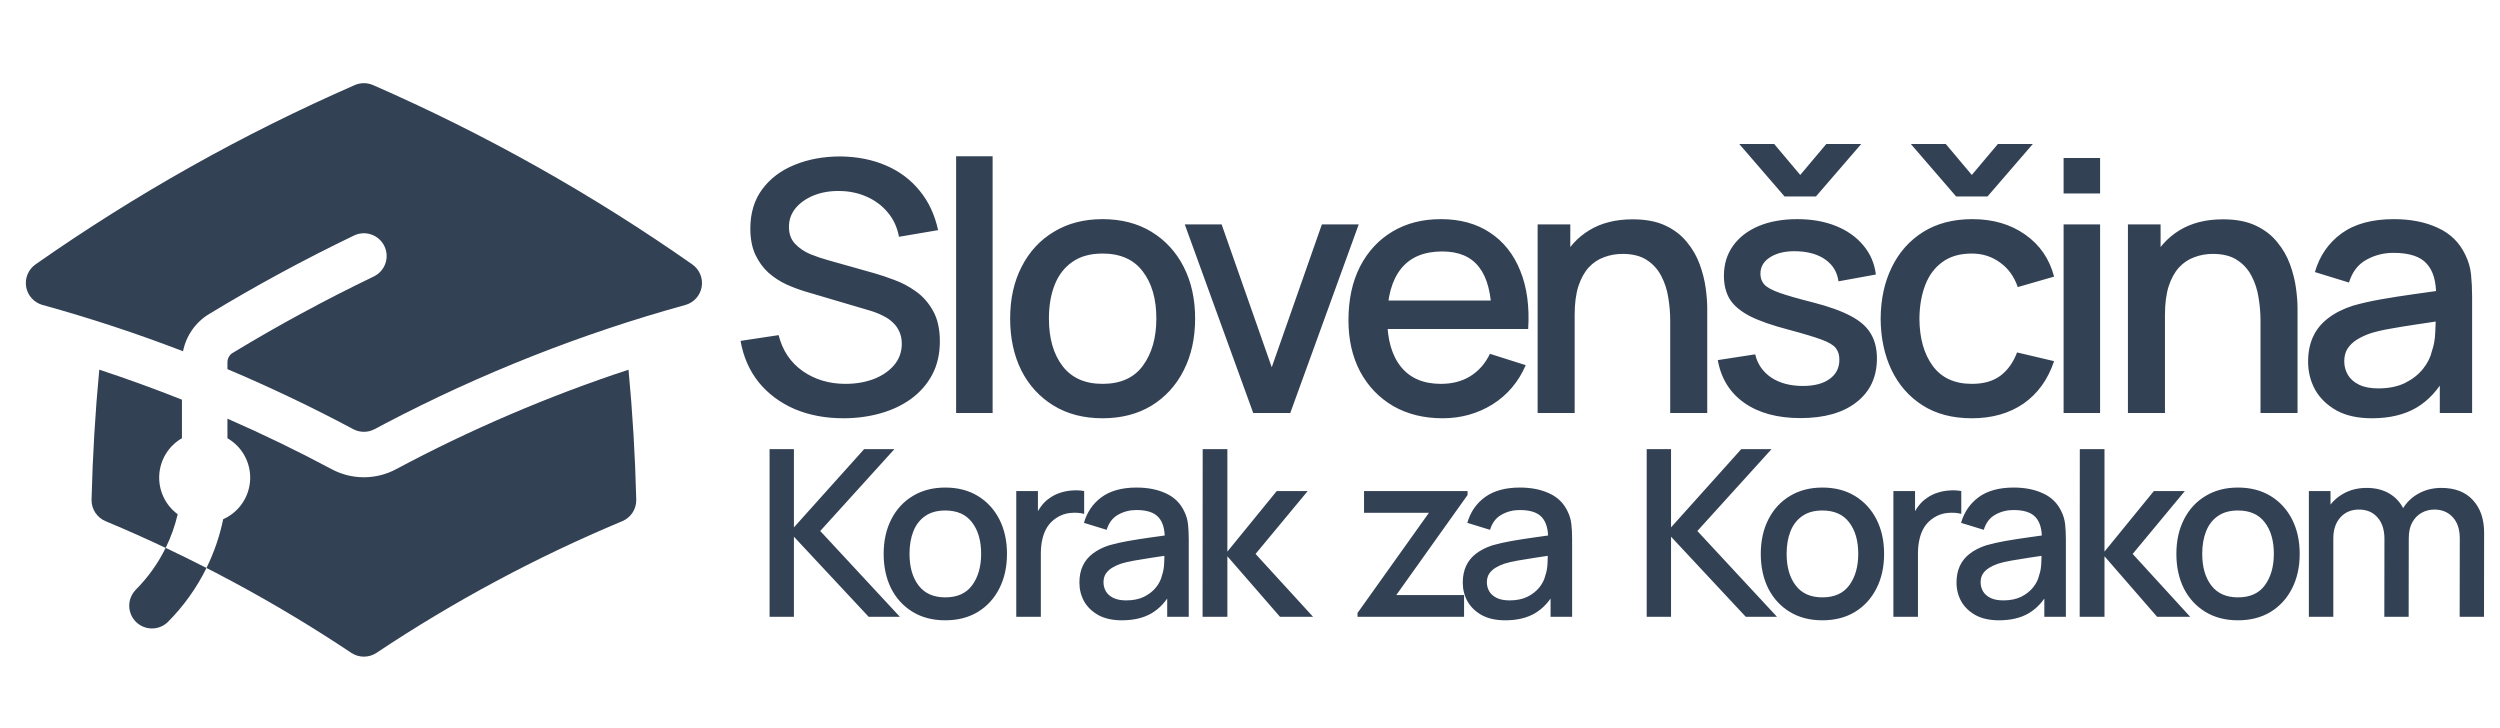
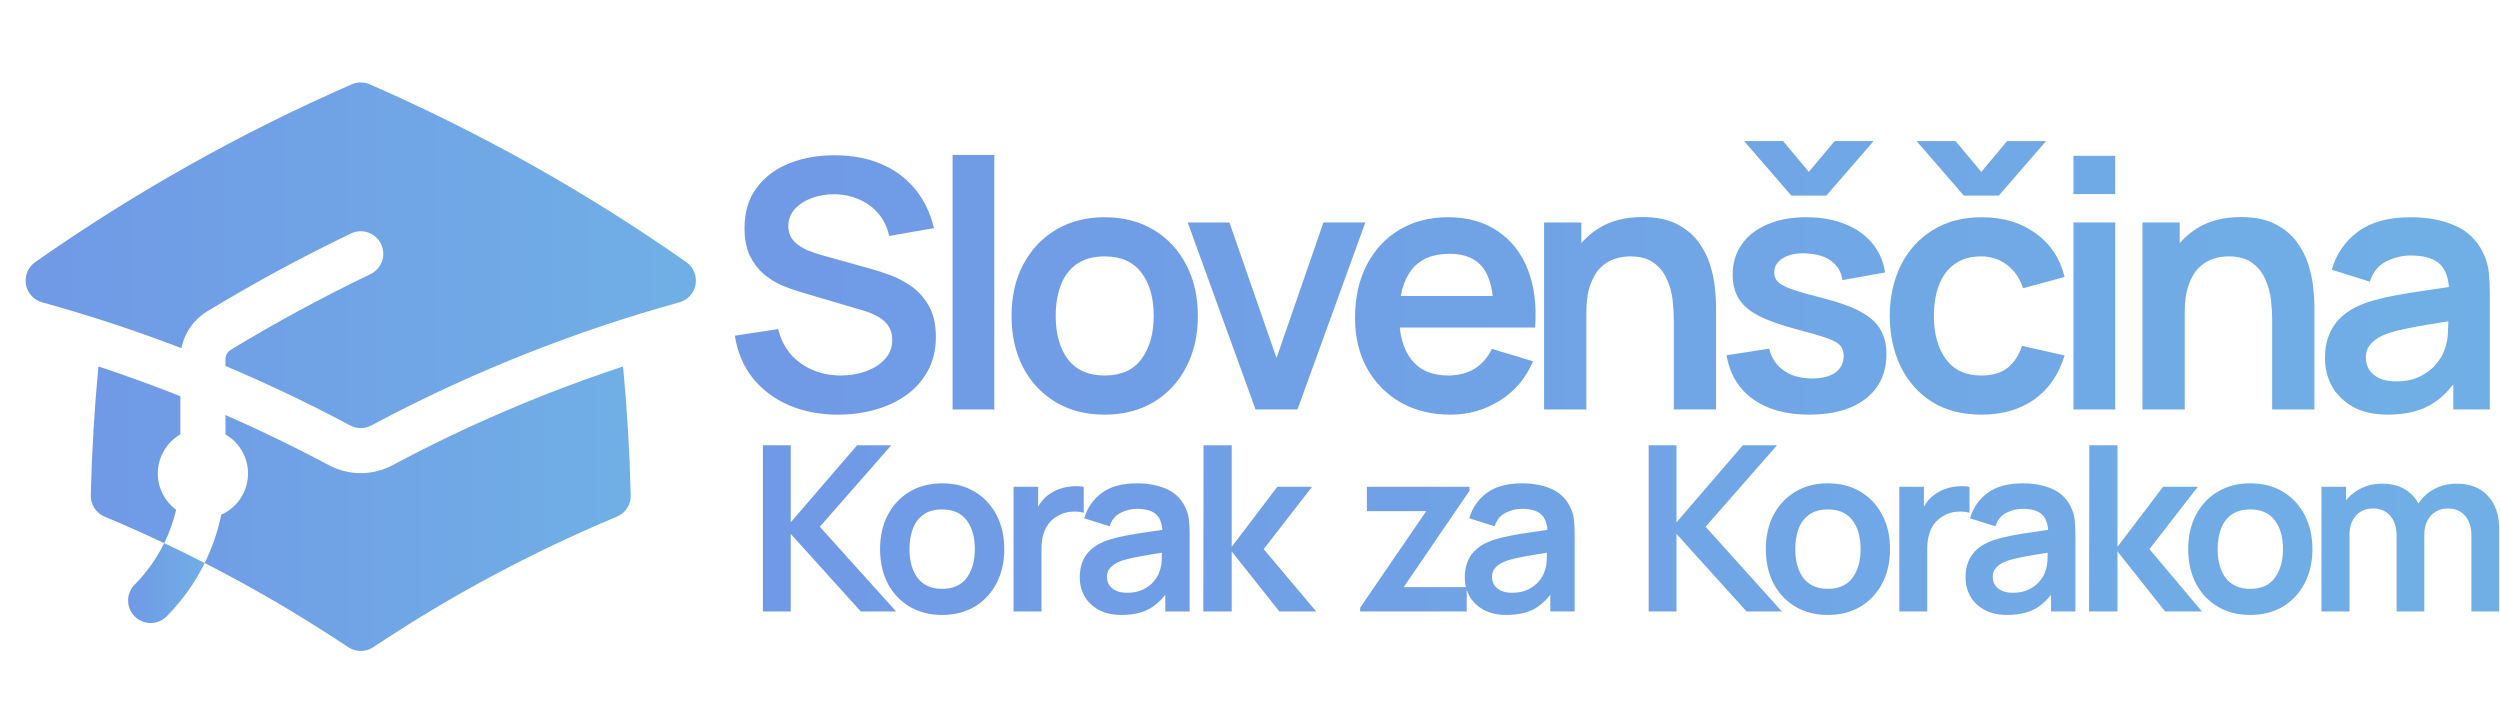
- <svg xmlns="http://www.w3.org/2000/svg" width="687" height="200" viewBox="0 0 687 200" fill="none">
-   <path d="M97.5 23.375C98.288 23.031 99.139 22.853 100 22.853C100.86 22.853 101.711 23.031 102.5 23.375C133.317 36.845 162.713 53.357 190.25 72.666C191.22 73.347 191.977 74.29 192.432 75.384C192.887 76.478 193.022 77.68 192.82 78.848C192.618 80.016 192.088 81.102 191.293 81.981C190.497 82.859 189.467 83.493 188.325 83.808C159.736 91.704 132.074 102.633 105.808 116.408L105.783 116.425C104.833 116.925 103.891 117.416 102.95 117.925C102.043 118.409 101.032 118.663 100.004 118.663C98.976 118.663 97.965 118.409 97.058 117.925C85.793 111.913 74.262 106.413 62.5 101.441V99.575C62.5 98.483 63.058 97.508 63.933 96.983C76.511 89.361 89.451 82.353 102.708 75.983C104.202 75.265 105.35 73.983 105.898 72.418C106.447 70.854 106.351 69.135 105.633 67.641C104.915 66.147 103.632 65 102.068 64.451C100.504 63.903 98.785 63.998 97.291 64.716C83.673 71.26 70.38 78.461 57.458 86.291C55.62 87.407 54.034 88.893 52.801 90.654C51.569 92.416 50.717 94.415 50.3 96.525C37.643 91.655 24.756 87.408 11.683 83.8C10.541 83.484 9.511 82.85 8.715 81.972C7.919 81.094 7.39 80.007 7.188 78.839C6.986 77.671 7.121 76.47 7.576 75.376C8.031 74.281 8.788 73.339 9.758 72.658C37.293 53.352 66.686 36.843 97.5 23.375Z" fill="#334155" />
-   <path d="M108.833 128.942C129.302 118.006 150.675 108.856 172.716 101.592C173.833 113.375 174.55 125.284 174.841 137.292C174.874 138.551 174.525 139.79 173.841 140.847C173.157 141.904 172.169 142.73 171.008 143.217C147.385 153.083 124.767 165.2 103.466 179.4C102.44 180.085 101.233 180.45 100 180.45C98.766 180.45 97.56 180.085 96.533 179.4C75.235 165.2 52.62 153.083 29 143.217C27.838 142.732 26.85 141.908 26.164 140.852C25.479 139.797 25.128 138.559 25.158 137.3C25.45 125.283 26.166 113.383 27.283 101.583C34.958 104.117 42.533 106.867 50 109.834V120.417C48.199 121.454 46.686 122.924 45.596 124.694C44.507 126.463 43.875 128.476 43.759 130.551C43.644 132.626 44.047 134.697 44.933 136.577C45.819 138.456 47.159 140.085 48.833 141.317C48.083 144.483 46.983 147.592 45.525 150.567C49.291 152.342 53.033 154.184 56.741 156.067C58.832 151.815 60.374 147.315 61.333 142.675C63.44 141.738 65.248 140.236 66.554 138.336C67.861 136.436 68.617 134.211 68.737 131.908C68.858 129.605 68.339 127.313 67.239 125.286C66.138 123.26 64.498 121.577 62.5 120.425V115.05C72.234 119.303 81.797 123.937 91.166 128.942C93.884 130.394 96.918 131.153 100 131.153C103.081 131.153 106.115 130.394 108.833 128.942Z" fill="#334155" />
-   <path d="M37.184 162.183C40.684 158.691 43.459 154.766 45.517 150.558C49.292 152.341 53.034 154.183 56.742 156.075C54.015 161.613 50.395 166.664 46.025 171.025C44.841 172.129 43.274 172.73 41.654 172.701C40.035 172.673 38.49 172.017 37.345 170.872C36.2 169.727 35.544 168.182 35.516 166.562C35.487 164.943 36.088 163.376 37.192 162.191L37.184 162.183Z" fill="#334155" />
-   <path d="M231.776 114.94C226.816 114.94 222.336 114.092 218.336 112.396C214.368 110.668 211.088 108.22 208.496 105.052C205.936 101.852 204.272 98.06 203.504 93.676L213.968 92.092C215.024 96.316 217.232 99.612 220.592 101.98C223.952 104.316 227.872 105.484 232.352 105.484C235.136 105.484 237.696 105.052 240.032 104.188C242.368 103.292 244.24 102.028 245.648 100.396C247.088 98.732 247.808 96.748 247.808 94.444C247.808 93.196 247.584 92.092 247.136 91.132C246.72 90.172 246.128 89.34 245.36 88.636C244.624 87.9 243.712 87.276 242.624 86.764C241.568 86.22 240.4 85.756 239.12 85.372L221.408 80.14C219.68 79.628 217.92 78.972 216.128 78.172C214.336 77.34 212.688 76.268 211.184 74.956C209.712 73.612 208.512 71.964 207.584 70.012C206.656 68.028 206.192 65.628 206.192 62.812C206.192 58.556 207.28 54.956 209.456 52.012C211.664 49.036 214.64 46.796 218.384 45.292C222.128 43.756 226.32 42.988 230.96 42.988C235.632 43.052 239.808 43.884 243.488 45.484C247.2 47.084 250.272 49.388 252.704 52.396C255.168 55.372 256.864 58.988 257.792 63.244L247.04 65.068C246.56 62.476 245.536 60.252 243.968 58.396C242.4 56.508 240.48 55.068 238.208 54.076C235.936 53.052 233.472 52.524 230.816 52.492C228.256 52.428 225.904 52.812 223.76 53.644C221.648 54.476 219.952 55.644 218.672 57.148C217.424 58.652 216.8 60.38 216.8 62.332C216.8 64.252 217.36 65.804 218.48 66.988C219.6 68.172 220.976 69.116 222.608 69.82C224.272 70.492 225.92 71.052 227.552 71.5L240.32 75.1C241.92 75.548 243.728 76.156 245.744 76.924C247.792 77.66 249.76 78.7 251.648 80.044C253.568 81.388 255.152 83.18 256.4 85.42C257.648 87.628 258.272 90.412 258.272 93.772C258.272 97.26 257.568 100.332 256.16 102.988C254.752 105.612 252.816 107.82 250.352 109.612C247.92 111.372 245.104 112.7 241.904 113.596C238.704 114.492 235.328 114.94 231.776 114.94ZM262.741 113.5V42.94H272.773V113.5H262.741ZM302.979 114.94C297.795 114.94 293.299 113.772 289.491 111.436C285.683 109.1 282.739 105.884 280.659 101.788C278.611 97.66 277.587 92.908 277.587 87.532C277.587 82.124 278.643 77.372 280.755 73.276C282.867 69.148 285.827 65.948 289.635 63.676C293.443 61.372 297.891 60.22 302.979 60.22C308.163 60.22 312.659 61.388 316.467 63.724C320.276 66.06 323.219 69.276 325.299 73.372C327.379 77.468 328.42 82.188 328.42 87.532C328.42 92.94 327.364 97.708 325.252 101.836C323.171 105.932 320.227 109.148 316.42 111.484C312.611 113.788 308.131 114.94 302.979 114.94ZM302.979 105.484C307.939 105.484 311.635 103.82 314.067 100.492C316.531 97.132 317.764 92.812 317.764 87.532C317.764 82.124 316.516 77.804 314.019 74.572C311.555 71.308 307.875 69.676 302.979 69.676C299.619 69.676 296.851 70.444 294.675 71.98C292.499 73.484 290.883 75.58 289.827 78.268C288.771 80.924 288.243 84.012 288.243 87.532C288.243 92.972 289.491 97.324 291.987 100.588C294.483 103.852 298.147 105.484 302.979 105.484ZM344.389 113.5L325.573 61.66H335.701L349.477 100.924L363.253 61.66H373.381L354.565 113.5H344.389ZM396.426 114.94C391.274 114.94 386.746 113.82 382.842 111.58C378.97 109.308 375.946 106.156 373.77 102.124C371.626 98.06 370.554 93.356 370.554 88.012C370.554 82.348 371.61 77.436 373.722 73.276C375.866 69.116 378.842 65.9 382.65 63.628C386.458 61.356 390.89 60.22 395.946 60.22C401.226 60.22 405.722 61.452 409.434 63.916C413.146 66.348 415.914 69.82 417.738 74.332C419.594 78.844 420.33 84.204 419.946 90.412H409.914V86.764C409.85 80.748 408.698 76.3 406.458 73.42C404.25 70.54 400.874 69.1 396.33 69.1C391.306 69.1 387.53 70.684 385.002 73.852C382.474 77.02 381.21 81.596 381.21 87.58C381.21 93.276 382.474 97.692 385.002 100.828C387.53 103.932 391.178 105.484 395.946 105.484C399.082 105.484 401.786 104.78 404.058 103.372C406.362 101.932 408.154 99.884 409.434 97.228L419.274 100.348C417.258 104.988 414.202 108.588 410.106 111.148C406.01 113.676 401.45 114.94 396.426 114.94ZM377.946 90.412V82.588H414.954V90.412H377.946ZM458.973 113.5V88.012C458.973 85.996 458.797 83.932 458.445 81.82C458.125 79.676 457.485 77.692 456.525 75.868C455.597 74.044 454.269 72.572 452.541 71.452C450.845 70.332 448.621 69.772 445.869 69.772C444.077 69.772 442.381 70.076 440.781 70.684C439.181 71.26 437.773 72.204 436.557 73.516C435.373 74.828 434.429 76.556 433.725 78.7C433.053 80.844 432.717 83.452 432.717 86.524L426.477 84.172C426.477 79.468 427.357 75.324 429.117 71.74C430.877 68.124 433.405 65.308 436.701 63.292C439.997 61.276 443.981 60.268 448.653 60.268C452.237 60.268 455.245 60.844 457.677 61.996C460.109 63.148 462.077 64.668 463.581 66.556C465.117 68.412 466.285 70.444 467.085 72.652C467.885 74.86 468.429 77.02 468.717 79.132C469.005 81.244 469.149 83.1 469.149 84.7V113.5H458.973ZM422.541 113.5V61.66H431.517V76.636H432.717V113.5H422.541ZM477.955 39.58H487.555L494.707 48.076L501.859 39.58H511.459L499.027 53.98H490.387L477.955 39.58ZM494.755 114.892C488.451 114.892 483.315 113.5 479.347 110.716C475.379 107.932 472.947 104.012 472.051 98.956L482.323 97.372C482.963 100.06 484.435 102.188 486.739 103.756C489.075 105.292 491.971 106.06 495.427 106.06C498.563 106.06 501.011 105.42 502.771 104.14C504.563 102.86 505.459 101.1 505.459 98.86C505.459 97.548 505.139 96.492 504.499 95.692C503.891 94.86 502.595 94.076 500.611 93.34C498.627 92.604 495.603 91.692 491.539 90.604C487.091 89.452 483.555 88.22 480.931 86.908C478.339 85.564 476.483 84.012 475.363 82.252C474.275 80.46 473.731 78.3 473.731 75.772C473.731 72.636 474.563 69.9 476.227 67.564C477.891 65.228 480.227 63.42 483.235 62.14C486.275 60.86 489.827 60.22 493.891 60.22C497.859 60.22 501.395 60.844 504.499 62.092C507.603 63.34 510.115 65.116 512.035 67.42C513.955 69.692 515.107 72.364 515.491 75.436L505.219 77.308C504.867 74.812 503.699 72.844 501.715 71.404C499.731 69.964 497.155 69.18 493.987 69.052C490.947 68.924 488.483 69.436 486.595 70.588C484.707 71.708 483.763 73.26 483.763 75.244C483.763 76.396 484.115 77.372 484.819 78.172C485.555 78.972 486.963 79.74 489.043 80.476C491.123 81.212 494.195 82.092 498.259 83.116C502.611 84.236 506.067 85.484 508.627 86.86C511.187 88.204 513.011 89.82 514.099 91.708C515.219 93.564 515.779 95.82 515.779 98.476C515.779 103.596 513.907 107.612 510.163 110.524C506.451 113.436 501.315 114.892 494.755 114.892ZM525.104 39.58H534.704L541.856 48.076L549.008 39.58H558.608L546.176 53.98H537.536L525.104 39.58ZM541.856 114.94C536.544 114.94 532.032 113.756 528.32 111.388C524.608 109.02 521.76 105.772 519.776 101.644C517.824 97.516 516.832 92.828 516.8 87.58C516.832 82.236 517.856 77.516 519.872 73.42C521.888 69.292 524.768 66.06 528.512 63.724C532.256 61.388 536.752 60.22 542 60.22C547.664 60.22 552.496 61.628 556.496 64.444C560.528 67.26 563.184 71.116 564.464 76.012L554.48 78.892C553.488 75.98 551.856 73.724 549.584 72.124C547.344 70.492 544.768 69.676 541.856 69.676C538.56 69.676 535.856 70.46 533.744 72.028C531.632 73.564 530.064 75.676 529.04 78.364C528.016 81.052 527.488 84.124 527.456 87.58C527.488 92.924 528.704 97.244 531.104 100.54C533.536 103.836 537.12 105.484 541.856 105.484C545.088 105.484 547.696 104.748 549.68 103.276C551.696 101.772 553.232 99.628 554.288 96.844L564.464 99.244C562.768 104.3 559.968 108.188 556.064 110.908C552.16 113.596 547.424 114.94 541.856 114.94ZM567.076 53.164V43.42H577.108V53.164H567.076ZM567.076 113.5V61.66H577.108V113.5H567.076ZM621.186 113.5V88.012C621.186 85.996 621.01 83.932 620.658 81.82C620.338 79.676 619.698 77.692 618.738 75.868C617.81 74.044 616.482 72.572 614.754 71.452C613.058 70.332 610.834 69.772 608.082 69.772C606.29 69.772 604.594 70.076 602.994 70.684C601.394 71.26 599.986 72.204 598.77 73.516C597.586 74.828 596.642 76.556 595.938 78.7C595.266 80.844 594.93 83.452 594.93 86.524L588.69 84.172C588.69 79.468 589.57 75.324 591.33 71.74C593.09 68.124 595.618 65.308 598.914 63.292C602.21 61.276 606.194 60.268 610.866 60.268C614.45 60.268 617.458 60.844 619.89 61.996C622.322 63.148 624.29 64.668 625.794 66.556C627.33 68.412 628.498 70.444 629.298 72.652C630.098 74.86 630.642 77.02 630.93 79.132C631.218 81.244 631.362 83.1 631.362 84.7V113.5H621.186ZM584.754 113.5V61.66H593.73V76.636H594.93V113.5H584.754ZM651.785 114.94C647.945 114.94 644.729 114.236 642.137 112.828C639.545 111.388 637.577 109.5 636.233 107.164C634.921 104.796 634.265 102.204 634.265 99.388C634.265 96.764 634.729 94.46 635.657 92.476C636.585 90.492 637.961 88.812 639.785 87.436C641.609 86.028 643.849 84.892 646.505 84.028C648.809 83.356 651.417 82.764 654.329 82.252C657.241 81.74 660.297 81.26 663.497 80.812C666.729 80.364 669.929 79.916 673.097 79.468L669.449 81.484C669.513 77.42 668.649 74.412 666.857 72.46C665.097 70.476 662.057 69.484 657.737 69.484C655.017 69.484 652.521 70.124 650.249 71.404C647.977 72.652 646.393 74.732 645.497 77.644L636.137 74.764C637.417 70.316 639.849 66.78 643.433 64.156C647.049 61.532 651.849 60.22 657.833 60.22C662.473 60.22 666.505 61.02 669.929 62.62C673.385 64.188 675.913 66.684 677.513 70.108C678.345 71.804 678.857 73.596 679.049 75.484C679.241 77.372 679.337 79.404 679.337 81.58V113.5H670.457V101.644L672.185 103.18C670.041 107.148 667.305 110.108 663.977 112.06C660.681 113.98 656.617 114.94 651.785 114.94ZM653.561 106.732C656.409 106.732 658.857 106.236 660.905 105.244C662.953 104.22 664.601 102.924 665.849 101.356C667.097 99.788 667.913 98.156 668.297 96.46C668.841 94.924 669.145 93.196 669.209 91.276C669.305 89.356 669.353 87.82 669.353 86.668L672.617 87.868C669.449 88.348 666.569 88.78 663.977 89.164C661.385 89.548 659.033 89.932 656.921 90.316C654.841 90.668 652.985 91.1 651.353 91.612C649.977 92.092 648.745 92.668 647.657 93.34C646.601 94.012 645.753 94.828 645.113 95.788C644.505 96.748 644.201 97.916 644.201 99.292C644.201 100.636 644.537 101.884 645.209 103.036C645.881 104.156 646.905 105.052 648.281 105.724C649.657 106.396 651.417 106.732 653.561 106.732Z" fill="#334155" />
-   <path d="M211.48 169.5V123.42H218.168V144.924L237.464 123.42H245.784L225.4 145.916L247.288 169.5H238.712L218.168 147.484V169.5H211.48ZM259.758 170.46C256.302 170.46 253.305 169.681 250.766 168.124C248.227 166.567 246.265 164.423 244.878 161.692C243.513 158.94 242.83 155.772 242.83 152.188C242.83 148.583 243.534 145.415 244.942 142.684C246.35 139.932 248.323 137.799 250.862 136.284C253.401 134.748 256.366 133.98 259.758 133.98C263.214 133.98 266.211 134.759 268.75 136.316C271.289 137.873 273.251 140.017 274.638 142.748C276.025 145.479 276.718 148.625 276.718 152.188C276.718 155.793 276.014 158.972 274.606 161.724C273.219 164.455 271.257 166.599 268.718 168.156C266.179 169.692 263.193 170.46 259.758 170.46ZM259.758 164.156C263.065 164.156 265.529 163.047 267.15 160.828C268.793 158.588 269.614 155.708 269.614 152.188C269.614 148.583 268.782 145.703 267.118 143.548C265.475 141.372 263.022 140.284 259.758 140.284C257.518 140.284 255.673 140.796 254.222 141.82C252.771 142.823 251.694 144.22 250.99 146.012C250.286 147.783 249.934 149.841 249.934 152.188C249.934 155.815 250.766 158.716 252.43 160.892C254.094 163.068 256.537 164.156 259.758 164.156ZM279.27 169.5V134.94H285.222V143.324L284.39 142.236C284.817 141.127 285.371 140.113 286.054 139.196C286.737 138.257 287.526 137.489 288.422 136.892C289.297 136.252 290.267 135.761 291.334 135.42C292.422 135.057 293.531 134.844 294.662 134.78C295.793 134.695 296.881 134.748 297.926 134.94V141.212C296.795 140.913 295.537 140.828 294.15 140.956C292.785 141.084 291.526 141.521 290.374 142.268C289.286 142.972 288.422 143.825 287.782 144.828C287.163 145.831 286.715 146.951 286.438 148.188C286.161 149.404 286.022 150.695 286.022 152.06V169.5H279.27ZM308.3 170.46C305.74 170.46 303.596 169.991 301.868 169.052C300.14 168.092 298.828 166.833 297.932 165.276C297.057 163.697 296.62 161.969 296.62 160.092C296.62 158.343 296.929 156.807 297.548 155.484C298.167 154.161 299.084 153.041 300.3 152.124C301.516 151.185 303.009 150.428 304.78 149.852C306.316 149.404 308.055 149.009 309.996 148.668C311.937 148.327 313.975 148.007 316.108 147.708C318.263 147.409 320.396 147.111 322.508 146.812L320.076 148.156C320.119 145.447 319.543 143.441 318.348 142.14C317.175 140.817 315.148 140.156 312.268 140.156C310.455 140.156 308.791 140.583 307.276 141.436C305.761 142.268 304.705 143.655 304.108 145.596L297.868 143.676C298.721 140.711 300.343 138.353 302.732 136.604C305.143 134.855 308.343 133.98 312.332 133.98C315.425 133.98 318.113 134.513 320.396 135.58C322.7 136.625 324.385 138.289 325.452 140.572C326.007 141.703 326.348 142.897 326.476 144.156C326.604 145.415 326.668 146.769 326.668 148.22V169.5H320.748V161.596L321.9 162.62C320.471 165.265 318.647 167.239 316.428 168.54C314.231 169.82 311.521 170.46 308.3 170.46ZM309.484 164.988C311.383 164.988 313.015 164.657 314.38 163.996C315.745 163.313 316.844 162.449 317.676 161.404C318.508 160.359 319.052 159.271 319.308 158.14C319.671 157.116 319.873 155.964 319.916 154.684C319.98 153.404 320.012 152.38 320.012 151.612L322.188 152.412C320.076 152.732 318.156 153.02 316.428 153.276C314.7 153.532 313.132 153.788 311.724 154.044C310.337 154.279 309.1 154.567 308.012 154.908C307.095 155.228 306.273 155.612 305.548 156.06C304.844 156.508 304.279 157.052 303.852 157.692C303.447 158.332 303.244 159.111 303.244 160.028C303.244 160.924 303.468 161.756 303.916 162.524C304.364 163.271 305.047 163.868 305.964 164.316C306.881 164.764 308.055 164.988 309.484 164.988ZM330.466 169.5L330.498 123.42H337.282V151.58L350.85 134.94H359.362L345.026 152.22L360.834 169.5H351.746L337.282 152.86V169.5H330.466ZM373.045 169.5V168.444L392.661 140.924H374.837V134.94H403.285V136.028L383.701 163.516H402.325V169.5H373.045ZM413.65 170.46C411.09 170.46 408.946 169.991 407.218 169.052C405.49 168.092 404.178 166.833 403.282 165.276C402.407 163.697 401.97 161.969 401.97 160.092C401.97 158.343 402.279 156.807 402.898 155.484C403.517 154.161 404.434 153.041 405.65 152.124C406.866 151.185 408.359 150.428 410.13 149.852C411.666 149.404 413.405 149.009 415.346 148.668C417.287 148.327 419.325 148.007 421.458 147.708C423.613 147.409 425.746 147.111 427.858 146.812L425.426 148.156C425.469 145.447 424.893 143.441 423.698 142.14C422.525 140.817 420.498 140.156 417.618 140.156C415.805 140.156 414.141 140.583 412.626 141.436C411.111 142.268 410.055 143.655 409.458 145.596L403.218 143.676C404.071 140.711 405.693 138.353 408.082 136.604C410.493 134.855 413.693 133.98 417.682 133.98C420.775 133.98 423.463 134.513 425.746 135.58C428.05 136.625 429.735 138.289 430.802 140.572C431.357 141.703 431.698 142.897 431.826 144.156C431.954 145.415 432.018 146.769 432.018 148.22V169.5H426.098V161.596L427.25 162.62C425.821 165.265 423.997 167.239 421.778 168.54C419.581 169.82 416.871 170.46 413.65 170.46ZM414.834 164.988C416.733 164.988 418.365 164.657 419.73 163.996C421.095 163.313 422.194 162.449 423.026 161.404C423.858 160.359 424.402 159.271 424.658 158.14C425.021 157.116 425.223 155.964 425.266 154.684C425.33 153.404 425.362 152.38 425.362 151.612L427.538 152.412C425.426 152.732 423.506 153.02 421.778 153.276C420.05 153.532 418.482 153.788 417.074 154.044C415.687 154.279 414.45 154.567 413.362 154.908C412.445 155.228 411.623 155.612 410.898 156.06C410.194 156.508 409.629 157.052 409.202 157.692C408.797 158.332 408.594 159.111 408.594 160.028C408.594 160.924 408.818 161.756 409.266 162.524C409.714 163.271 410.397 163.868 411.314 164.316C412.231 164.764 413.405 164.988 414.834 164.988ZM452.513 169.5V123.42H459.201V144.924L478.497 123.42H486.817L466.433 145.916L488.321 169.5H479.745L459.201 147.484V169.5H452.513ZM500.79 170.46C497.334 170.46 494.337 169.681 491.798 168.124C489.26 166.567 487.297 164.423 485.91 161.692C484.545 158.94 483.862 155.772 483.862 152.188C483.862 148.583 484.566 145.415 485.974 142.684C487.382 139.932 489.356 137.799 491.894 136.284C494.433 134.748 497.398 133.98 500.79 133.98C504.246 133.98 507.244 134.759 509.782 136.316C512.321 137.873 514.284 140.017 515.67 142.748C517.057 145.479 517.75 148.625 517.75 152.188C517.75 155.793 517.046 158.972 515.638 161.724C514.252 164.455 512.289 166.599 509.75 168.156C507.212 169.692 504.225 170.46 500.79 170.46ZM500.79 164.156C504.097 164.156 506.561 163.047 508.182 160.828C509.825 158.588 510.646 155.708 510.646 152.188C510.646 148.583 509.814 145.703 508.15 143.548C506.508 141.372 504.054 140.284 500.79 140.284C498.55 140.284 496.705 140.796 495.254 141.82C493.804 142.823 492.726 144.22 492.022 146.012C491.318 147.783 490.966 149.841 490.966 152.188C490.966 155.815 491.798 158.716 493.462 160.892C495.126 163.068 497.569 164.156 500.79 164.156ZM520.303 169.5V134.94H526.255V143.324L525.423 142.236C525.849 141.127 526.404 140.113 527.087 139.196C527.769 138.257 528.559 137.489 529.455 136.892C530.329 136.252 531.3 135.761 532.367 135.42C533.455 135.057 534.564 134.844 535.695 134.78C536.825 134.695 537.913 134.748 538.959 134.94V141.212C537.828 140.913 536.569 140.828 535.183 140.956C533.817 141.084 532.559 141.521 531.407 142.268C530.319 142.972 529.455 143.825 528.815 144.828C528.196 145.831 527.748 146.951 527.471 148.188C527.193 149.404 527.055 150.695 527.055 152.06V169.5H520.303ZM549.332 170.46C546.772 170.46 544.628 169.991 542.9 169.052C541.172 168.092 539.86 166.833 538.964 165.276C538.09 163.697 537.652 161.969 537.652 160.092C537.652 158.343 537.962 156.807 538.58 155.484C539.199 154.161 540.116 153.041 541.332 152.124C542.548 151.185 544.042 150.428 545.812 149.852C547.348 149.404 549.087 149.009 551.028 148.668C552.97 148.327 555.007 148.007 557.14 147.708C559.295 147.409 561.428 147.111 563.541 146.812L561.108 148.156C561.151 145.447 560.575 143.441 559.381 142.14C558.207 140.817 556.181 140.156 553.3 140.156C551.487 140.156 549.823 140.583 548.308 141.436C546.794 142.268 545.738 143.655 545.14 145.596L538.9 143.676C539.754 140.711 541.375 138.353 543.764 136.604C546.175 134.855 549.375 133.98 553.365 133.98C556.458 133.98 559.146 134.513 561.428 135.58C563.733 136.625 565.418 138.289 566.485 140.572C567.039 141.703 567.381 142.897 567.508 144.156C567.637 145.415 567.701 146.769 567.701 148.22V169.5H561.781V161.596L562.933 162.62C561.503 165.265 559.679 167.239 557.461 168.54C555.263 169.82 552.554 170.46 549.332 170.46ZM550.516 164.988C552.415 164.988 554.047 164.657 555.413 163.996C556.778 163.313 557.877 162.449 558.708 161.404C559.54 160.359 560.084 159.271 560.34 158.14C560.703 157.116 560.906 155.964 560.948 154.684C561.013 153.404 561.045 152.38 561.045 151.612L563.221 152.412C561.109 152.732 559.189 153.02 557.461 153.276C555.733 153.532 554.164 153.788 552.757 154.044C551.37 154.279 550.132 154.567 549.044 154.908C548.127 155.228 547.306 155.612 546.58 156.06C545.876 156.508 545.311 157.052 544.884 157.692C544.479 158.332 544.276 159.111 544.276 160.028C544.276 160.924 544.5 161.756 544.948 162.524C545.396 163.271 546.079 163.868 546.996 164.316C547.914 164.764 549.087 164.988 550.516 164.988ZM571.498 169.5L571.53 123.42H578.314V151.58L591.882 134.94H600.394L586.058 152.22L601.866 169.5H592.778L578.314 152.86V169.5H571.498ZM614.996 170.46C611.54 170.46 608.542 169.681 606.004 168.124C603.465 166.567 601.502 164.423 600.116 161.692C598.75 158.94 598.068 155.772 598.068 152.188C598.068 148.583 598.772 145.415 600.18 142.684C601.588 139.932 603.561 137.799 606.1 136.284C608.638 134.748 611.604 133.98 614.996 133.98C618.452 133.98 621.449 134.759 623.988 136.316C626.526 137.873 628.489 140.017 629.876 142.748C631.262 145.479 631.956 148.625 631.956 152.188C631.956 155.793 631.252 158.972 629.844 161.724C628.457 164.455 626.494 166.599 623.956 168.156C621.417 169.692 618.43 170.46 614.996 170.46ZM614.996 164.156C618.302 164.156 620.766 163.047 622.388 160.828C624.03 158.588 624.852 155.708 624.852 152.188C624.852 148.583 624.02 145.703 622.356 143.548C620.713 141.372 618.26 140.284 614.996 140.284C612.756 140.284 610.91 140.796 609.46 141.82C608.009 142.823 606.932 144.22 606.228 146.012C605.524 147.783 605.172 149.841 605.172 152.188C605.172 155.815 606.004 158.716 607.668 160.892C609.332 163.068 611.774 164.156 614.996 164.156ZM675.915 169.5L675.947 147.964C675.947 145.468 675.307 143.527 674.028 142.14C672.747 140.732 671.062 140.028 668.971 140.028C667.691 140.028 666.518 140.327 665.451 140.924C664.406 141.5 663.553 142.375 662.891 143.548C662.251 144.7 661.931 146.151 661.931 147.9L658.699 146.268C658.657 143.836 659.169 141.703 660.235 139.868C661.323 138.033 662.795 136.615 664.651 135.612C666.507 134.588 668.587 134.076 670.891 134.076C674.625 134.076 677.515 135.196 679.563 137.436C681.611 139.676 682.635 142.652 682.635 146.364L682.604 169.5H675.915ZM634.475 169.5V134.94H640.427V144.924H641.195V169.5H634.475ZM655.211 169.5L655.243 148.092C655.243 145.575 654.603 143.601 653.323 142.172C652.065 140.743 650.369 140.028 648.235 140.028C646.123 140.028 644.417 140.753 643.115 142.204C641.835 143.655 641.195 145.553 641.195 147.9L637.995 145.852C637.995 143.591 638.539 141.575 639.627 139.804C640.715 138.033 642.187 136.636 644.043 135.612C645.899 134.588 648.001 134.076 650.347 134.076C652.801 134.076 654.891 134.599 656.619 135.644C658.347 136.668 659.659 138.108 660.555 139.964C661.473 141.82 661.931 143.975 661.931 146.428L661.899 169.5H655.211Z" fill="#334155" />
+ <svg xmlns="http://www.w3.org/2000/svg" width="693" height="200" viewBox="0 0 693 200" fill="none">
+   <path d="M97.5 23.375C98.288 23.031 99.139 22.853 100 22.853C100.86 22.853 101.711 23.031 102.5 23.375C133.317 36.845 162.713 53.357 190.25 72.666C191.22 73.347 191.977 74.29 192.432 75.384C192.887 76.478 193.022 77.68 192.82 78.848C192.618 80.016 192.088 81.102 191.293 81.981C190.497 82.859 189.467 83.493 188.325 83.808C159.736 91.704 132.074 102.633 105.808 116.408L105.783 116.425C104.833 116.925 103.891 117.416 102.95 117.925C102.043 118.409 101.032 118.663 100.004 118.663C98.976 118.663 97.965 118.409 97.058 117.925C85.793 111.913 74.262 106.413 62.5 101.441V99.575C62.5 98.483 63.058 97.508 63.933 96.983C76.511 89.361 89.451 82.353 102.708 75.983C104.202 75.265 105.35 73.983 105.898 72.418C106.447 70.854 106.351 69.135 105.633 67.641C104.915 66.147 103.632 65 102.068 64.451C100.504 63.903 98.785 63.998 97.291 64.716C83.673 71.26 70.38 78.461 57.458 86.291C55.62 87.407 54.034 88.893 52.801 90.654C51.569 92.416 50.717 94.415 50.3 96.525C37.643 91.655 24.756 87.408 11.683 83.8C10.541 83.484 9.511 82.85 8.715 81.972C7.919 81.094 7.39 80.007 7.188 78.839C6.986 77.671 7.121 76.47 7.576 75.376C8.031 74.281 8.788 73.339 9.758 72.658C37.293 53.352 66.686 36.843 97.5 23.375Z" fill="url(#paint0_linear_334_238)" />
+   <path d="M108.833 128.942C129.302 118.006 150.675 108.856 172.716 101.592C173.833 113.375 174.55 125.284 174.841 137.292C174.874 138.551 174.525 139.79 173.841 140.847C173.157 141.904 172.169 142.73 171.008 143.217C147.385 153.083 124.767 165.2 103.466 179.4C102.44 180.085 101.233 180.45 100 180.45C98.766 180.45 97.56 180.085 96.533 179.4C75.235 165.2 52.62 153.083 29 143.217C27.838 142.732 26.85 141.908 26.164 140.852C25.479 139.797 25.128 138.559 25.158 137.3C25.45 125.283 26.166 113.383 27.283 101.583C34.958 104.117 42.533 106.867 50 109.834V120.417C48.199 121.454 46.686 122.924 45.596 124.694C44.507 126.463 43.875 128.476 43.759 130.551C43.644 132.626 44.047 134.697 44.933 136.577C45.819 138.456 47.159 140.085 48.833 141.317C48.083 144.483 46.983 147.592 45.525 150.567C49.291 152.342 53.033 154.184 56.741 156.067C58.832 151.815 60.374 147.315 61.333 142.675C63.44 141.738 65.248 140.236 66.554 138.336C67.861 136.436 68.617 134.211 68.737 131.908C68.858 129.605 68.339 127.313 67.239 125.286C66.138 123.26 64.498 121.577 62.5 120.425V115.05C72.234 119.303 81.797 123.937 91.166 128.942C93.884 130.394 96.918 131.153 100 131.153C103.081 131.153 106.115 130.394 108.833 128.942Z" fill="url(#paint1_linear_334_238)" />
+   <path d="M37.184 162.183C40.684 158.691 43.459 154.766 45.517 150.558C49.292 152.341 53.034 154.183 56.742 156.075C54.015 161.613 50.395 166.664 46.025 171.025C44.841 172.129 43.274 172.73 41.654 172.701C40.035 172.673 38.49 172.017 37.345 170.872C36.2 169.727 35.544 168.182 35.516 166.562C35.487 164.943 36.088 163.376 37.192 162.191L37.184 162.183Z" fill="url(#paint2_linear_334_238)" />
+   <path d="M232.304 114.94C227.248 114.94 222.688 114.06 218.624 112.3C214.592 110.54 211.264 108.028 208.64 104.764C206.048 101.468 204.4 97.564 203.696 93.052L215.696 91.228C216.72 95.324 218.816 98.492 221.984 100.732C225.184 102.972 228.864 104.092 233.024 104.092C235.488 104.092 237.808 103.708 239.984 102.94C242.16 102.172 243.92 101.052 245.264 99.58C246.64 98.108 247.328 96.3 247.328 94.156C247.328 93.196 247.168 92.316 246.848 91.516C246.528 90.684 246.048 89.948 245.408 89.308C244.8 88.668 244 88.092 243.008 87.58C242.048 87.036 240.928 86.572 239.648 86.188L221.792 80.908C220.256 80.46 218.592 79.868 216.8 79.132C215.04 78.364 213.36 77.324 211.76 76.012C210.192 74.668 208.896 72.972 207.872 70.924C206.88 68.844 206.384 66.284 206.384 63.244C206.384 58.796 207.504 55.068 209.744 52.06C212.016 49.02 215.056 46.748 218.864 45.244C222.704 43.74 226.96 43.004 231.632 43.036C236.368 43.068 240.592 43.884 244.304 45.484C248.016 47.052 251.12 49.34 253.616 52.348C256.112 55.356 257.872 58.988 258.896 63.244L246.464 65.404C245.952 62.972 244.96 60.908 243.488 59.212C242.048 57.484 240.272 56.172 238.16 55.276C236.08 54.38 233.856 53.9 231.488 53.836C229.184 53.804 227.04 54.156 225.056 54.892C223.104 55.596 221.52 56.62 220.304 57.964C219.12 59.308 218.528 60.876 218.528 62.668C218.528 64.364 219.04 65.756 220.064 66.844C221.088 67.9 222.352 68.748 223.856 69.388C225.392 69.996 226.944 70.508 228.512 70.924L240.896 74.38C242.592 74.828 244.496 75.436 246.608 76.204C248.72 76.972 250.752 78.044 252.704 79.42C254.656 80.796 256.256 82.604 257.504 84.844C258.784 87.084 259.424 89.932 259.424 93.388C259.424 96.972 258.672 100.124 257.168 102.844C255.696 105.532 253.696 107.772 251.168 109.564C248.64 111.356 245.744 112.7 242.48 113.596C239.248 114.492 235.856 114.94 232.304 114.94ZM264.054 113.5V42.94H275.622V113.5H264.054ZM306.176 114.94C300.992 114.94 296.464 113.772 292.592 111.436C288.72 109.1 285.712 105.884 283.568 101.788C281.456 97.66 280.4 92.924 280.4 87.58C280.4 82.14 281.488 77.372 283.664 73.276C285.84 69.18 288.864 65.98 292.736 63.676C296.608 61.372 301.088 60.22 306.176 60.22C311.392 60.22 315.936 61.388 319.808 63.724C323.68 66.06 326.688 69.292 328.832 73.42C330.976 77.516 332.048 82.236 332.048 87.58C332.048 92.956 330.96 97.708 328.784 101.836C326.64 105.932 323.632 109.148 319.76 111.484C315.888 113.788 311.36 114.94 306.176 114.94ZM306.176 104.092C310.784 104.092 314.208 102.556 316.448 99.484C318.688 96.412 319.808 92.444 319.808 87.58C319.808 82.556 318.672 78.556 316.4 75.58C314.128 72.572 310.72 71.068 306.176 71.068C303.072 71.068 300.512 71.772 298.496 73.18C296.512 74.556 295.04 76.492 294.08 78.988C293.12 81.452 292.64 84.316 292.64 87.58C292.64 92.604 293.776 96.62 296.048 99.628C298.352 102.604 301.728 104.092 306.176 104.092ZM348.045 113.5L329.229 61.66H340.797L353.853 99.244L366.861 61.66H378.477L359.661 113.5H348.045ZM402.064 114.94C396.816 114.94 392.208 113.804 388.24 111.532C384.272 109.26 381.168 106.108 378.928 102.076C376.72 98.044 375.616 93.404 375.616 88.156C375.616 82.492 376.704 77.58 378.88 73.42C381.056 69.228 384.08 65.98 387.952 63.676C391.824 61.372 396.304 60.22 401.392 60.22C406.768 60.22 411.328 61.484 415.072 64.012C418.848 66.508 421.648 70.044 423.472 74.62C425.296 79.196 425.984 84.588 425.536 90.796H414.064V86.572C414.032 80.94 413.04 76.828 411.088 74.236C409.136 71.644 406.064 70.348 401.872 70.348C397.136 70.348 393.616 71.82 391.312 74.764C389.008 77.676 387.856 81.948 387.856 87.58C387.856 92.828 389.008 96.892 391.312 99.772C393.616 102.652 396.976 104.092 401.392 104.092C404.24 104.092 406.688 103.468 408.736 102.22C410.816 100.94 412.416 99.1 413.536 96.7L424.96 100.156C422.976 104.828 419.904 108.46 415.744 111.052C411.616 113.644 407.056 114.94 402.064 114.94ZM384.208 90.796V82.06H419.872V90.796H384.208ZM463.976 113.5V88.54C463.976 86.908 463.864 85.1 463.64 83.116C463.416 81.132 462.888 79.228 462.056 77.404C461.256 75.548 460.04 74.028 458.408 72.844C456.808 71.66 454.632 71.068 451.88 71.068C450.408 71.068 448.952 71.308 447.512 71.788C446.072 72.268 444.76 73.1 443.576 74.284C442.424 75.436 441.496 77.036 440.792 79.084C440.088 81.1 439.736 83.692 439.736 86.86L432.872 83.932C432.872 79.516 433.72 75.516 435.416 71.932C437.144 68.348 439.672 65.5 443 63.388C446.328 61.244 450.424 60.172 455.288 60.172C459.128 60.172 462.296 60.812 464.792 62.092C467.288 63.372 469.272 65.004 470.744 66.988C472.216 68.972 473.304 71.084 474.008 73.324C474.712 75.564 475.16 77.692 475.352 79.708C475.576 81.692 475.688 83.308 475.688 84.556V113.5H463.976ZM428.024 113.5V61.66H438.344V77.74H439.736V113.5H428.024ZM483.462 39.1H494.262L501.414 47.644L508.566 39.1H519.366L506.262 54.22H496.566L483.462 39.1ZM501.51 114.94C495.11 114.94 489.91 113.5 485.91 110.62C481.91 107.74 479.478 103.692 478.614 98.476L490.422 96.652C491.03 99.212 492.374 101.228 494.454 102.7C496.534 104.172 499.158 104.908 502.326 104.908C505.11 104.908 507.254 104.364 508.758 103.276C510.294 102.156 511.062 100.636 511.062 98.716C511.062 97.532 510.774 96.588 510.198 95.884C509.654 95.148 508.438 94.444 506.55 93.772C504.662 93.1 501.766 92.252 497.862 91.228C493.51 90.076 490.054 88.844 487.494 87.532C484.934 86.188 483.094 84.604 481.974 82.78C480.854 80.956 480.294 78.748 480.294 76.156C480.294 72.924 481.142 70.108 482.838 67.708C484.534 65.308 486.902 63.468 489.942 62.188C492.982 60.876 496.566 60.22 500.694 60.22C504.726 60.22 508.294 60.844 511.398 62.092C514.534 63.34 517.062 65.116 518.982 67.42C520.902 69.724 522.086 72.428 522.534 75.532L510.726 77.644C510.438 75.436 509.43 73.692 507.702 72.412C506.006 71.132 503.734 70.412 500.886 70.252C498.166 70.092 495.974 70.508 494.31 71.5C492.646 72.46 491.814 73.82 491.814 75.58C491.814 76.572 492.15 77.42 492.822 78.124C493.494 78.828 494.838 79.532 496.854 80.236C498.902 80.94 501.942 81.804 505.974 82.828C510.102 83.884 513.398 85.1 515.862 86.476C518.358 87.82 520.15 89.436 521.238 91.324C522.358 93.212 522.918 95.5 522.918 98.188C522.918 103.404 521.014 107.5 517.206 110.476C513.43 113.452 508.198 114.94 501.51 114.94ZM531.271 39.1H542.071L549.223 47.644L556.375 39.1H567.175L554.071 54.22H544.375L531.271 39.1ZM549.223 114.94C543.879 114.94 539.319 113.756 535.543 111.388C531.767 108.988 528.871 105.724 526.855 101.596C524.871 97.468 523.863 92.796 523.831 87.58C523.863 82.268 524.903 77.564 526.951 73.468C529.031 69.34 531.975 66.108 535.783 63.772C539.591 61.404 544.119 60.22 549.367 60.22C555.255 60.22 560.231 61.708 564.295 64.684C568.391 67.628 571.063 71.66 572.311 76.78L560.791 79.9C559.895 77.116 558.407 74.956 556.327 73.42C554.247 71.852 551.879 71.068 549.223 71.068C546.215 71.068 543.735 71.788 541.783 73.228C539.831 74.636 538.391 76.588 537.463 79.084C536.535 81.58 536.071 84.412 536.071 87.58C536.071 92.508 537.175 96.492 539.383 99.532C541.591 102.572 544.871 104.092 549.223 104.092C552.295 104.092 554.711 103.388 556.471 101.98C558.263 100.572 559.607 98.54 560.503 95.884L572.311 98.524C570.711 103.804 567.911 107.868 563.911 110.716C559.911 113.532 555.015 114.94 549.223 114.94ZM574.764 53.788V43.18H586.332V53.788H574.764ZM574.764 113.5V61.66H586.332V113.5H574.764ZM629.846 113.5V88.54C629.846 86.908 629.734 85.1 629.51 83.116C629.286 81.132 628.758 79.228 627.926 77.404C627.126 75.548 625.91 74.028 624.278 72.844C622.678 71.66 620.502 71.068 617.75 71.068C616.278 71.068 614.822 71.308 613.382 71.788C611.942 72.268 610.63 73.1 609.446 74.284C608.294 75.436 607.366 77.036 606.662 79.084C605.958 81.1 605.606 83.692 605.606 86.86L598.742 83.932C598.742 79.516 599.59 75.516 601.286 71.932C603.014 68.348 605.542 65.5 608.87 63.388C612.198 61.244 616.294 60.172 621.158 60.172C624.998 60.172 628.166 60.812 630.662 62.092C633.158 63.372 635.142 65.004 636.614 66.988C638.086 68.972 639.174 71.084 639.878 73.324C640.582 75.564 641.03 77.692 641.222 79.708C641.446 81.692 641.558 83.308 641.558 84.556V113.5H629.846ZM593.894 113.5V61.66H604.214V77.74H605.606V113.5H593.894ZM661.86 114.94C658.116 114.94 654.948 114.236 652.356 112.828C649.764 111.388 647.796 109.484 646.452 107.116C645.14 104.748 644.484 102.14 644.484 99.292C644.484 96.796 644.9 94.556 645.732 92.572C646.564 90.556 647.844 88.828 649.572 87.388C651.3 85.916 653.54 84.716 656.292 83.788C658.372 83.116 660.804 82.508 663.588 81.964C666.404 81.42 669.444 80.924 672.708 80.476C676.004 79.996 679.444 79.484 683.028 78.94L678.9 81.292C678.932 77.708 678.132 75.068 676.5 73.372C674.868 71.676 672.116 70.828 668.244 70.828C665.908 70.828 663.652 71.372 661.476 72.46C659.3 73.548 657.78 75.42 656.916 78.076L646.356 74.764C647.636 70.38 650.068 66.86 653.652 64.204C657.268 61.548 662.132 60.22 668.244 60.22C672.852 60.22 676.9 60.972 680.388 62.476C683.908 63.98 686.516 66.444 688.212 69.868C689.14 71.692 689.7 73.564 689.892 75.484C690.084 77.372 690.18 79.436 690.18 81.676V113.5H680.052V102.268L681.732 104.092C679.396 107.836 676.66 110.588 673.524 112.348C670.42 114.076 666.532 114.94 661.86 114.94ZM664.164 105.724C666.788 105.724 669.028 105.26 670.884 104.332C672.74 103.404 674.212 102.268 675.3 100.924C676.42 99.58 677.172 98.316 677.556 97.132C678.164 95.66 678.5 93.98 678.564 92.092C678.66 90.172 678.708 88.62 678.708 87.436L682.26 88.492C678.772 89.036 675.78 89.516 673.284 89.932C670.788 90.348 668.644 90.748 666.852 91.132C665.06 91.484 663.476 91.884 662.1 92.332C660.756 92.812 659.62 93.372 658.692 94.012C657.764 94.652 657.044 95.388 656.532 96.22C656.052 97.052 655.812 98.028 655.812 99.148C655.812 100.428 656.132 101.564 656.772 102.556C657.412 103.516 658.34 104.284 659.556 104.86C660.804 105.436 662.34 105.724 664.164 105.724Z" fill="url(#paint3_linear_334_238)" />
+   <path d="M211.48 169.5V123.42H219.192V144.796L237.592 123.42H247.064L227.256 146.012L248.408 169.5H238.616L219.192 147.996V169.5H211.48ZM261.139 170.46C257.683 170.46 254.664 169.681 252.083 168.124C249.502 166.567 247.496 164.423 246.067 161.692C244.659 158.94 243.955 155.783 243.955 152.22C243.955 148.593 244.68 145.415 246.131 142.684C247.582 139.953 249.598 137.82 252.179 136.284C254.76 134.748 257.747 133.98 261.139 133.98C264.616 133.98 267.646 134.759 270.227 136.316C272.808 137.873 274.814 140.028 276.243 142.78C277.672 145.511 278.387 148.657 278.387 152.22C278.387 155.804 277.662 158.972 276.211 161.724C274.782 164.455 272.776 166.599 270.195 168.156C267.614 169.692 264.595 170.46 261.139 170.46ZM261.139 163.228C264.211 163.228 266.494 162.204 267.987 160.156C269.48 158.108 270.227 155.463 270.227 152.22C270.227 148.871 269.47 146.204 267.955 144.22C266.44 142.215 264.168 141.212 261.139 141.212C259.07 141.212 257.363 141.681 256.019 142.62C254.696 143.537 253.715 144.828 253.075 146.492C252.435 148.135 252.115 150.044 252.115 152.22C252.115 155.569 252.872 158.247 254.387 160.252C255.923 162.236 258.174 163.228 261.139 163.228ZM280.958 169.5V134.94H287.774V143.356L286.942 142.268C287.368 141.116 287.934 140.071 288.638 139.132C289.363 138.172 290.227 137.383 291.23 136.764C292.083 136.188 293.022 135.74 294.046 135.42C295.091 135.079 296.158 134.876 297.246 134.812C298.334 134.727 299.39 134.769 300.414 134.94V142.14C299.39 141.841 298.206 141.745 296.862 141.852C295.539 141.959 294.344 142.332 293.278 142.972C292.211 143.548 291.336 144.284 290.654 145.18C289.992 146.076 289.502 147.1 289.182 148.252C288.862 149.383 288.702 150.609 288.702 151.932V169.5H280.958ZM310.891 170.46C308.395 170.46 306.283 169.991 304.555 169.052C302.827 168.092 301.515 166.823 300.619 165.244C299.745 163.665 299.307 161.927 299.307 160.028C299.307 158.364 299.585 156.871 300.139 155.548C300.694 154.204 301.547 153.052 302.699 152.092C303.851 151.111 305.345 150.311 307.179 149.692C308.566 149.244 310.187 148.839 312.043 148.476C313.921 148.113 315.947 147.783 318.123 147.484C320.321 147.164 322.614 146.823 325.003 146.46L322.251 148.028C322.273 145.639 321.739 143.879 320.651 142.748C319.563 141.617 317.729 141.052 315.147 141.052C313.59 141.052 312.086 141.415 310.635 142.14C309.185 142.865 308.171 144.113 307.595 145.884L300.555 143.676C301.409 140.753 303.03 138.407 305.419 136.636C307.83 134.865 311.073 133.98 315.147 133.98C318.219 133.98 320.918 134.481 323.243 135.484C325.59 136.487 327.329 138.129 328.459 140.412C329.078 141.628 329.451 142.876 329.579 144.156C329.707 145.415 329.771 146.791 329.771 148.284V169.5H323.019V162.012L324.139 163.228C322.582 165.724 320.758 167.559 318.667 168.732C316.598 169.884 314.006 170.46 310.891 170.46ZM312.427 164.316C314.177 164.316 315.67 164.007 316.907 163.388C318.145 162.769 319.126 162.012 319.851 161.116C320.598 160.22 321.099 159.377 321.355 158.588C321.761 157.607 321.985 156.487 322.027 155.228C322.091 153.948 322.123 152.913 322.123 152.124L324.491 152.828C322.166 153.191 320.171 153.511 318.507 153.788C316.843 154.065 315.414 154.332 314.219 154.588C313.025 154.823 311.969 155.089 311.051 155.388C310.155 155.708 309.398 156.081 308.779 156.508C308.161 156.935 307.681 157.425 307.339 157.98C307.019 158.535 306.859 159.185 306.859 159.932C306.859 160.785 307.073 161.543 307.499 162.204C307.926 162.844 308.545 163.356 309.355 163.74C310.187 164.124 311.211 164.316 312.427 164.316ZM333.559 169.5L333.623 123.42H341.431V151.58L354.071 134.94H363.703L350.295 152.22L364.855 169.5H354.647L341.431 152.86V169.5H333.559ZM377.045 169.5V168.444L395.349 141.692H378.901V134.94H407.349V136.028L389.109 162.748H406.581V169.5H377.045ZM417.617 170.46C415.121 170.46 413.009 169.991 411.281 169.052C409.553 168.092 408.241 166.823 407.345 165.244C406.47 163.665 406.033 161.927 406.033 160.028C406.033 158.364 406.31 156.871 406.865 155.548C407.419 154.204 408.273 153.052 409.425 152.092C410.577 151.111 412.07 150.311 413.905 149.692C415.291 149.244 416.913 148.839 418.769 148.476C420.646 148.113 422.673 147.783 424.849 147.484C427.046 147.164 429.339 146.823 431.729 146.46L428.977 148.028C428.998 145.639 428.465 143.879 427.377 142.748C426.289 141.617 424.454 141.052 421.873 141.052C420.315 141.052 418.811 141.415 417.361 142.14C415.91 142.865 414.897 144.113 414.321 145.884L407.281 143.676C408.134 140.753 409.755 138.407 412.145 136.636C414.555 134.865 417.798 133.98 421.873 133.98C424.945 133.98 427.643 134.481 429.969 135.484C432.315 136.487 434.054 138.129 435.185 140.412C435.803 141.628 436.177 142.876 436.305 144.156C436.433 145.415 436.497 146.791 436.497 148.284V169.5H429.745V162.012L430.865 163.228C429.307 165.724 427.483 167.559 425.393 168.732C423.323 169.884 420.731 170.46 417.617 170.46ZM419.153 164.316C420.902 164.316 422.395 164.007 423.633 163.388C424.87 162.769 425.851 162.012 426.577 161.116C427.323 160.22 427.825 159.377 428.081 158.588C428.486 157.607 428.71 156.487 428.753 155.228C428.817 153.948 428.849 152.913 428.849 152.124L431.217 152.828C428.891 153.191 426.897 153.511 425.233 153.788C423.569 154.065 422.139 154.332 420.945 154.588C419.75 154.823 418.694 155.089 417.777 155.388C416.881 155.708 416.123 156.081 415.505 156.508C414.886 156.935 414.406 157.425 414.065 157.98C413.745 158.535 413.585 159.185 413.585 159.932C413.585 160.785 413.798 161.543 414.225 162.204C414.651 162.844 415.27 163.356 416.081 163.74C416.913 164.124 417.937 164.316 419.153 164.316ZM457.013 169.5V123.42H464.725V144.796L483.125 123.42H492.597L472.789 146.012L493.941 169.5H484.149L464.725 147.996V169.5H457.013ZM506.671 170.46C503.215 170.46 500.197 169.681 497.615 168.124C495.034 166.567 493.029 164.423 491.599 161.692C490.191 158.94 489.487 155.783 489.487 152.22C489.487 148.593 490.213 145.415 491.663 142.684C493.114 139.953 495.13 137.82 497.711 136.284C500.293 134.748 503.279 133.98 506.671 133.98C510.149 133.98 513.178 134.759 515.759 136.316C518.341 137.873 520.346 140.028 521.775 142.78C523.205 145.511 523.919 148.657 523.919 152.22C523.919 155.804 523.194 158.972 521.743 161.724C520.314 164.455 518.309 166.599 515.727 168.156C513.146 169.692 510.127 170.46 506.671 170.46ZM506.671 163.228C509.743 163.228 512.026 162.204 513.519 160.156C515.013 158.108 515.759 155.463 515.759 152.22C515.759 148.871 515.002 146.204 513.487 144.22C511.973 142.215 509.701 141.212 506.671 141.212C504.602 141.212 502.895 141.681 501.551 142.62C500.229 143.537 499.247 144.828 498.607 146.492C497.967 148.135 497.647 150.044 497.647 152.22C497.647 155.569 498.405 158.247 499.919 160.252C501.455 162.236 503.706 163.228 506.671 163.228ZM526.49 169.5V134.94H533.306V143.356L532.474 142.268C532.901 141.116 533.466 140.071 534.17 139.132C534.895 138.172 535.759 137.383 536.762 136.764C537.615 136.188 538.554 135.74 539.578 135.42C540.623 135.079 541.69 134.876 542.778 134.812C543.866 134.727 544.922 134.769 545.946 134.94V142.14C544.922 141.841 543.738 141.745 542.394 141.852C541.071 141.959 539.877 142.332 538.81 142.972C537.743 143.548 536.869 144.284 536.186 145.18C535.525 146.076 535.034 147.1 534.714 148.252C534.394 149.383 534.234 150.609 534.234 151.932V169.5H526.49ZM556.424 170.46C553.928 170.46 551.816 169.991 550.088 169.052C548.36 168.092 547.048 166.823 546.152 165.244C545.277 163.665 544.84 161.927 544.84 160.028C544.84 158.364 545.117 156.871 545.672 155.548C546.227 154.204 547.08 153.052 548.232 152.092C549.384 151.111 550.877 150.311 552.712 149.692C554.099 149.244 555.72 148.839 557.576 148.476C559.453 148.113 561.48 147.783 563.656 147.484C565.853 147.164 568.147 146.823 570.536 146.46L567.784 148.028C567.805 145.639 567.272 143.879 566.184 142.748C565.096 141.617 563.261 141.052 560.68 141.052C559.123 141.052 557.619 141.415 556.168 142.14C554.717 142.865 553.704 144.113 553.128 145.884L546.088 143.676C546.941 140.753 548.563 138.407 550.952 136.636C553.363 134.865 556.605 133.98 560.68 133.98C563.752 133.98 566.451 134.481 568.776 135.484C571.123 136.487 572.861 138.129 573.992 140.412C574.611 141.628 574.984 142.876 575.112 144.156C575.24 145.415 575.304 146.791 575.304 148.284V169.5H568.552V162.012L569.672 163.228C568.115 165.724 566.291 167.559 564.2 168.732C562.131 169.884 559.539 170.46 556.424 170.46ZM557.96 164.316C559.709 164.316 561.203 164.007 562.44 163.388C563.677 162.769 564.659 162.012 565.384 161.116C566.131 160.22 566.632 159.377 566.888 158.588C567.293 157.607 567.517 156.487 567.56 155.228C567.624 153.948 567.656 152.913 567.656 152.124L570.024 152.828C567.699 153.191 565.704 153.511 564.04 153.788C562.376 154.065 560.947 154.332 559.752 154.588C558.557 154.823 557.501 155.089 556.584 155.388C555.688 155.708 554.931 156.081 554.312 156.508C553.693 156.935 553.213 157.425 552.872 157.98C552.552 158.535 552.392 159.185 552.392 159.932C552.392 160.785 552.605 161.543 553.032 162.204C553.459 162.844 554.077 163.356 554.888 163.74C555.72 164.124 556.744 164.316 557.96 164.316ZM579.091 169.5L579.155 123.42H586.963V151.58L599.603 134.94H609.235L595.827 152.22L610.387 169.5H600.179L586.963 152.86V169.5H579.091ZM623.752 170.46C620.296 170.46 617.277 169.681 614.696 168.124C612.114 166.567 610.109 164.423 608.68 161.692C607.272 158.94 606.568 155.783 606.568 152.22C606.568 148.593 607.293 145.415 608.744 142.684C610.194 139.953 612.21 137.82 614.792 136.284C617.373 134.748 620.36 133.98 623.752 133.98C627.229 133.98 630.258 134.759 632.84 136.316C635.421 137.873 637.426 140.028 638.856 142.78C640.285 145.511 641 148.657 641 152.22C641 155.804 640.274 158.972 638.824 161.724C637.394 164.455 635.389 166.599 632.808 168.156C630.226 169.692 627.208 170.46 623.752 170.46ZM623.752 163.228C626.824 163.228 629.106 162.204 630.6 160.156C632.093 158.108 632.84 155.463 632.84 152.22C632.84 148.871 632.082 146.204 630.568 144.22C629.053 142.215 626.781 141.212 623.752 141.212C621.682 141.212 619.976 141.681 618.632 142.62C617.309 143.537 616.328 144.828 615.688 146.492C615.048 148.135 614.728 150.044 614.728 152.22C614.728 155.569 615.485 158.247 617 160.252C618.536 162.236 620.786 163.228 623.752 163.228ZM685.074 169.5V148.508C685.074 146.14 684.487 144.295 683.314 142.972C682.141 141.628 680.551 140.956 678.546 140.956C677.309 140.956 676.199 141.244 675.218 141.82C674.237 142.375 673.458 143.207 672.882 144.316C672.306 145.404 672.018 146.705 672.018 148.22L668.594 146.204C668.573 143.815 669.106 141.713 670.194 139.9C671.303 138.065 672.797 136.636 674.674 135.612C676.551 134.588 678.642 134.076 680.946 134.076C684.765 134.076 687.687 135.228 689.714 137.532C691.762 139.815 692.786 142.823 692.786 146.556V169.5H685.074ZM643.506 169.5V134.94H650.322V145.66H651.282V169.5H643.506ZM664.338 169.5V148.604C664.338 146.193 663.751 144.316 662.578 142.972C661.405 141.628 659.805 140.956 657.778 140.956C655.815 140.956 654.237 141.628 653.042 142.972C651.869 144.316 651.282 146.065 651.282 148.22L647.826 145.916C647.826 143.676 648.381 141.66 649.49 139.868C650.599 138.076 652.093 136.668 653.97 135.644C655.869 134.599 657.991 134.076 660.338 134.076C662.919 134.076 665.074 134.631 666.802 135.74C668.551 136.828 669.853 138.321 670.706 140.22C671.581 142.097 672.018 144.22 672.018 146.588V169.5H664.338Z" fill="url(#paint4_linear_334_238)" />
+   <defs>
+     <linearGradient id="paint0_linear_334_238" x1="7.097" y1="70.758" x2="192.911" y2="70.758" gradientUnits="userSpaceOnUse">
+       <stop stop-color="#7099E6" />
+       <stop offset="1" stop-color="#70AFE6" />
+     </linearGradient>
+     <linearGradient id="paint1_linear_334_238" x1="25.156" y1="141.017" x2="174.843" y2="141.017" gradientUnits="userSpaceOnUse">
+       <stop stop-color="#7099E6" />
+       <stop offset="1" stop-color="#70AFE6" />
+     </linearGradient>
+     <linearGradient id="paint2_linear_334_238" x1="35.515" y1="161.63" x2="56.742" y2="161.63" gradientUnits="userSpaceOnUse">
+       <stop stop-color="#7099E6" />
+       <stop offset="1" stop-color="#70AFE6" />
+     </linearGradient>
+     <linearGradient id="paint3_linear_334_238" x1="200" y1="77" x2="690" y2="77" gradientUnits="userSpaceOnUse">
+       <stop stop-color="#7099E6" />
+       <stop offset="1" stop-color="#70AFE6" />
+     </linearGradient>
+     <linearGradient id="paint4_linear_334_238" x1="207" y1="145" x2="697" y2="145" gradientUnits="userSpaceOnUse">
+       <stop stop-color="#7099E6" />
+       <stop offset="1" stop-color="#70AFE6" />
+     </linearGradient>
+   </defs>
</svg>
